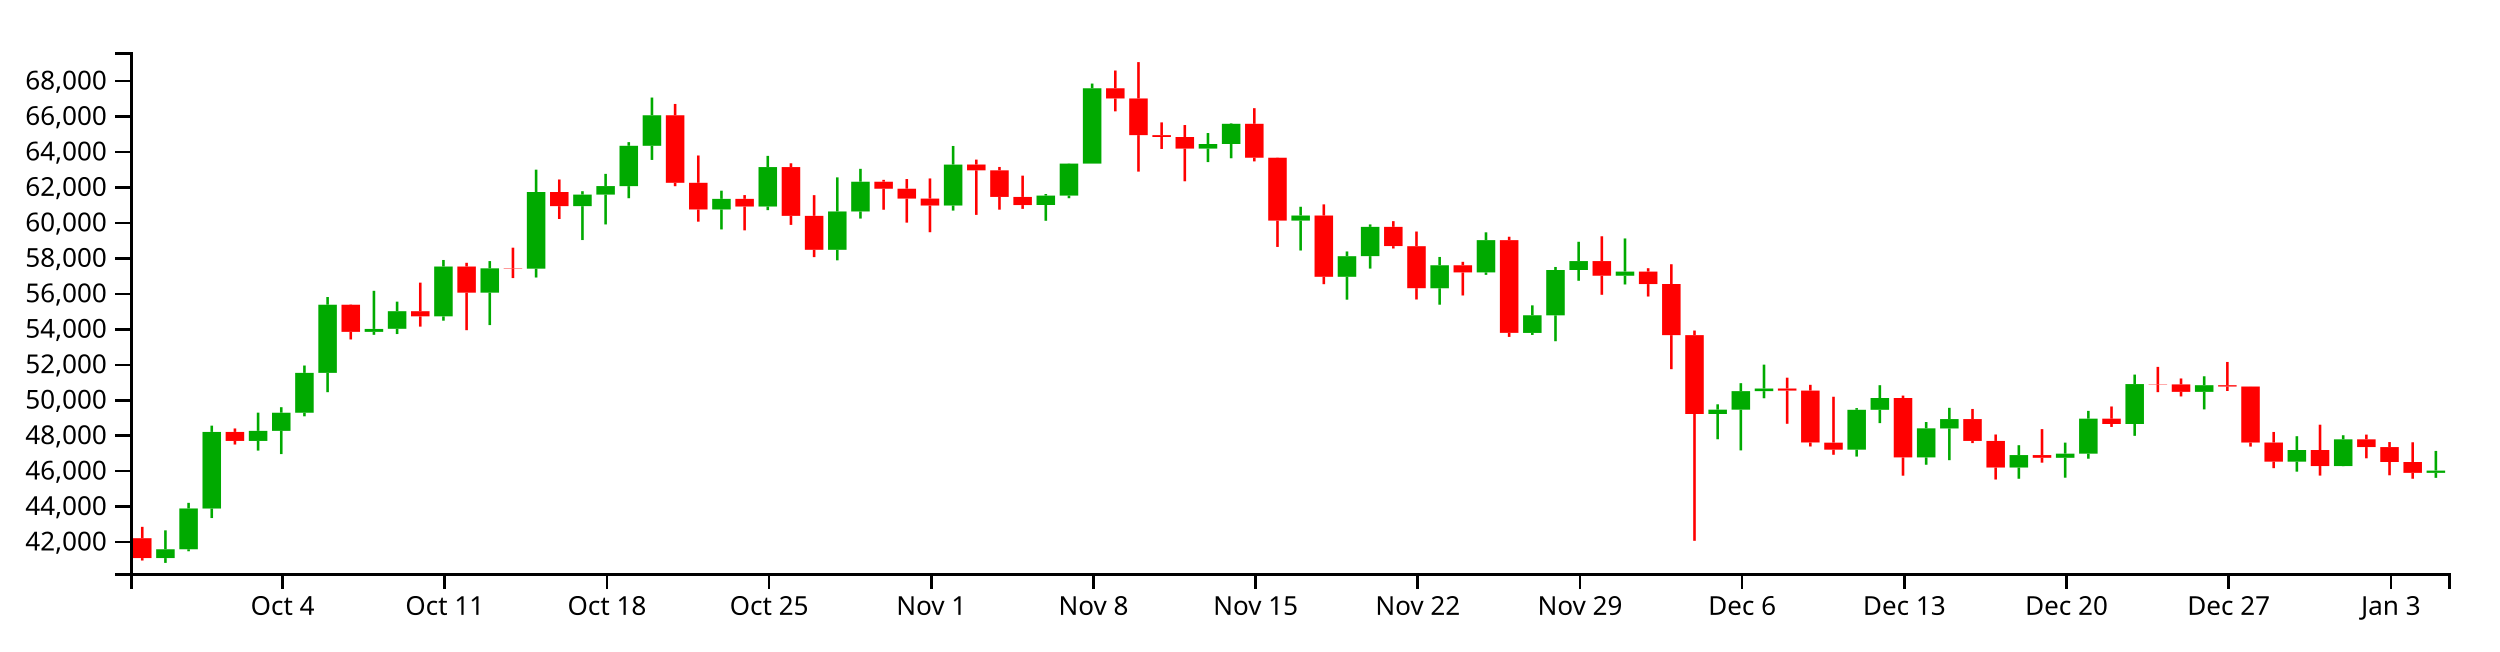
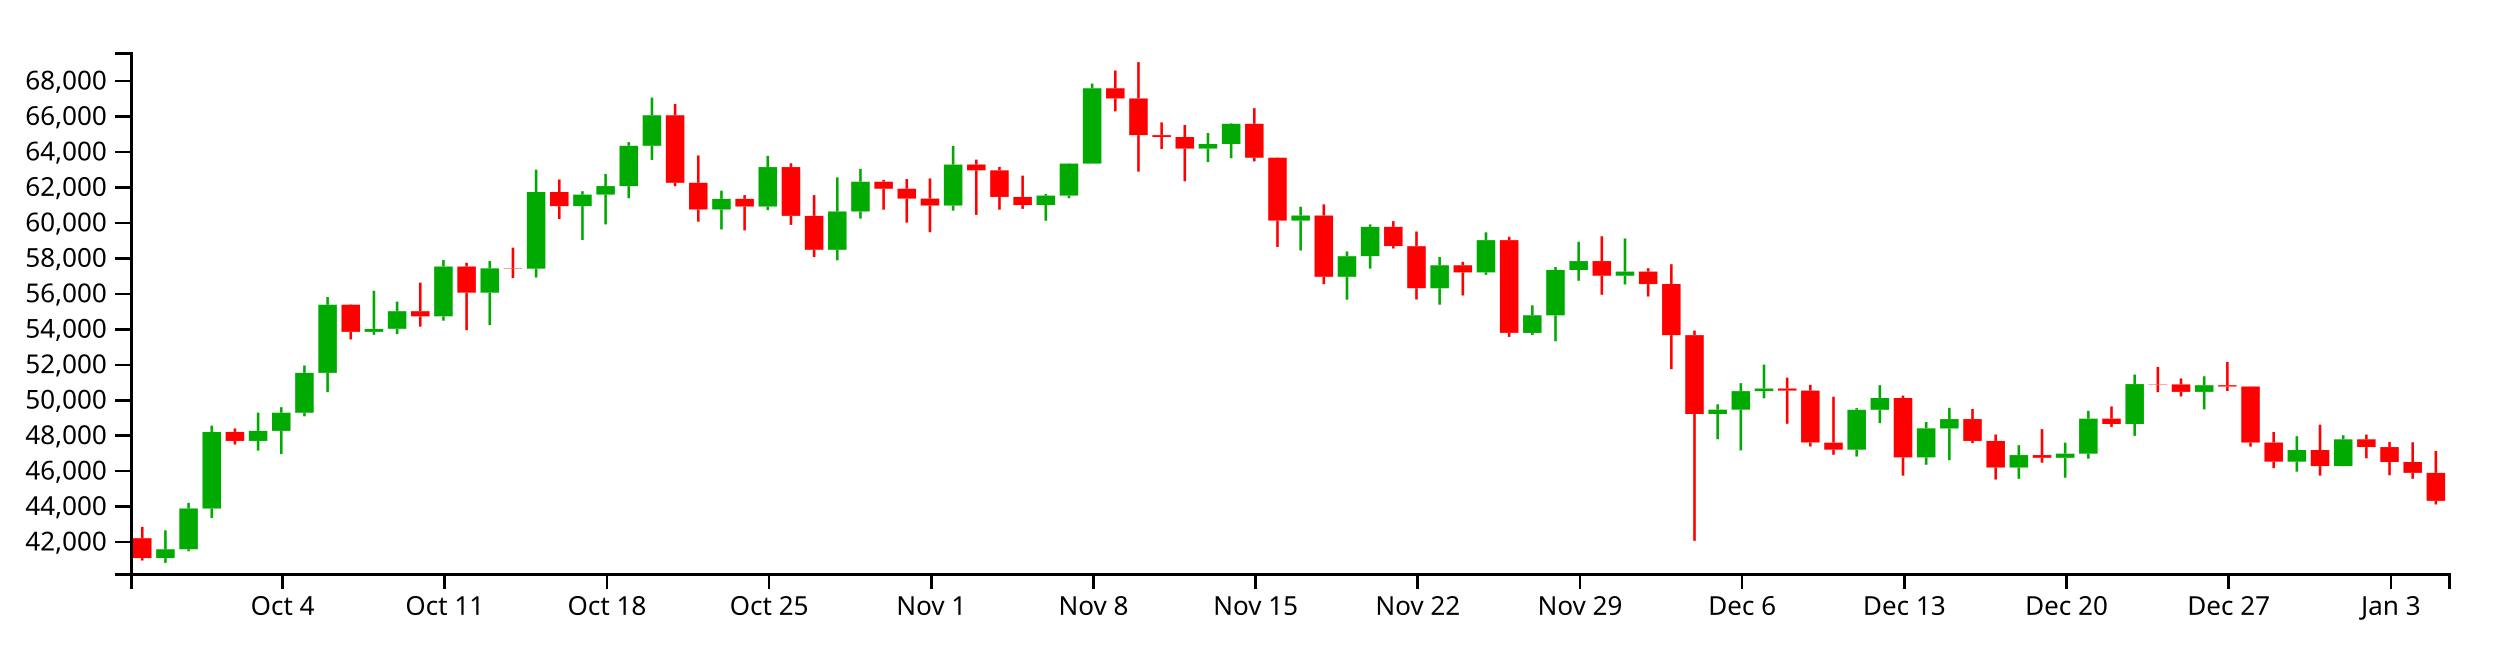
<svg xmlns="http://www.w3.org/2000/svg" version="1.1" width="960" height="250">
  <g transform="translate(50,20)">
    <style>.axis path,.axis line{fill:none;stroke:#000;shape-rendering:crispEdges;}path.candle{stroke:#000000;}path.candle.body{stroke-width:0;}path.candle.up{fill:#00AA00;stroke:#00AA00;}path.candle.down{fill:#FF0000;stroke:#FF0000;}</style>
    <g class="candlestick">
      <g class="data">
-         <path class="candle body up" d="M 9.964 194.308 l 7.117 0 L 17.081 190.909 l -7.117 0 L 9.964 194.308 M 18.86 190.909 l 7.117 0 L 25.978 175.251 l -7.117 0 L 18.86 190.909 M 27.757 175.279 l 7.117 0 L 34.874 145.856 l -7.117 0 L 27.757 175.279 M 45.55 149.306 l 7.117 0 L 52.667 145.458 l -7.117 0 L 45.55 149.306 M 54.446 145.458 l 7.117 0 L 61.563 138.48 l -7.117 0 L 54.446 145.458 M 63.343 138.481 l 7.117 0 L 70.46 123.182 l -7.117 0 L 63.343 138.481 M 72.239 123.182 l 7.117 0 L 79.356 97.018 l -7.117 0 L 72.239 123.182 M 90.032 107.433 l 7.117 0 L 97.149 106.301 l -7.117 0 L 90.032 107.433 M 98.928 106.272 l 7.117 0 L 106.046 99.504 l -7.117 0 L 98.928 106.272 M 116.721 101.484 l 7.117 0 L 123.838 82.337 l -7.117 0 L 116.721 101.484 M 134.514 92.375 l 7.117 0 L 141.631 83.047 l -7.117 0 L 134.514 92.375 M 152.307 83.177 l 7.117 0 L 159.424 53.734 l -7.117 0 L 152.307 83.177 M 170.1 59.16 l 7.117 0 L 177.217 54.715 l -7.117 0 L 170.1 59.16 M 178.996 54.715 l 7.117 0 L 186.114 51.437 l -7.117 0 L 178.996 54.715 M 187.893 51.466 l 7.117 0 L 195.01 35.977 l -7.117 0 L 187.893 51.466 M 196.789 35.977 l 7.117 0 L 203.906 24.261 l -7.117 0 L 196.789 35.977 M 223.479 60.435 l 7.117 0 L 230.596 56.36 l -7.117 0 L 223.479 60.435 M 241.271 59.319 l 7.117 0 L 248.389 44.16 l -7.117 0 L 241.271 59.319 M 267.961 75.922 l 7.117 0 L 275.078 61.2 l -7.117 0 L 267.961 75.922 M 276.857 61.2 l 7.117 0 L 283.974 49.777 l -7.117 0 L 276.857 61.2 M 312.443 58.918 l 7.117 0 L 319.56 43.198 l -7.117 0 L 312.443 58.918 M 348.029 58.72 l 7.117 0 L 355.146 55.108 l -7.117 0 L 348.029 58.72 M 356.925 55.108 l 7.117 0 L 364.042 42.833 l -7.117 0 L 356.925 55.108 M 365.822 42.833 l 7.117 0 L 372.939 13.883 l -7.117 0 L 365.822 42.833 M 410.304 37.055 l 7.117 0 L 417.421 35.3 l -7.117 0 L 410.304 37.055 M 419.2 35.3 l 7.117 0 L 426.317 27.545 l -7.117 0 L 419.2 35.3 M 445.89 64.72 l 7.117 0 L 453.007 62.773 l -7.117 0 L 445.89 64.72 M 463.683 86.283 l 7.117 0 L 470.8 78.382 l -7.117 0 L 463.683 86.283 M 472.579 78.349 l 7.117 0 L 479.696 67.112 l -7.117 0 L 472.579 78.349 M 499.268 90.694 l 7.117 0 L 506.385 81.86 l -7.117 0 L 499.268 90.694 M 517.061 84.604 l 7.117 0 L 524.178 72.199 l -7.117 0 L 517.061 84.604 M 534.854 107.851 l 7.117 0 L 541.971 101.061 l -7.117 0 L 534.854 107.851 M 543.75 101.093 l 7.117 0 L 550.868 83.674 l -7.117 0 L 543.75 101.093 M 552.647 83.674 l 7.117 0 L 559.764 80.261 l -7.117 0 L 552.647 83.674 M 570.44 85.882 l 7.117 0 L 577.557 84.292 l -7.117 0 L 570.44 85.882 M 606.026 138.974 l 7.117 0 L 613.143 137.314 l -7.117 0 L 606.026 138.974 M 614.922 137.314 l 7.117 0 L 622.039 130.195 l -7.117 0 L 614.922 137.314 M 623.818 130.195 l 7.117 0 L 630.936 129.194 l -7.117 0 L 623.818 130.195 M 659.404 152.672 l 7.117 0 L 666.521 137.357 l -7.117 0 L 659.404 152.672 M 668.301 137.357 l 7.117 0 L 675.418 132.837 l -7.117 0 L 668.301 137.357 M 686.094 155.652 l 7.117 0 L 693.211 144.483 l -7.117 0 L 686.094 155.652 M 694.99 144.526 l 7.117 0 L 702.107 140.931 l -7.117 0 L 694.99 144.526 M 721.679 159.526 l 7.117 0 L 728.796 154.755 l -7.117 0 L 721.679 159.526 M 739.472 155.799 l 7.117 0 L 746.589 154.213 l -7.117 0 L 739.472 155.799 M 748.369 154.213 l 7.117 0 L 755.486 140.762 l -7.117 0 L 748.369 154.213 M 766.162 142.816 l 7.117 0 L 773.279 127.493 l -7.117 0 L 766.162 142.816 M 792.851 130.483 l 7.117 0 L 799.968 127.924 l -7.117 0 L 792.851 130.483 M 828.437 157.273 l 7.117 0 L 835.554 152.806 l -7.117 0 L 828.437 157.273 M 846.23 158.96 l 7.117 0 L 853.347 148.708 l -7.117 0 L 846.23 158.96 M 881.815 161.58 l 7.117 0 L 888.932 160.708 l -7.117 0 L 881.815 161.58" />
-         <path class="candle body down" d="M 1.068 186.667 l 7.117 0 L 8.185 194.297 l -7.117 0 L 1.068 186.667 M 36.653 145.856 l 7.117 0 L 43.77 149.306 l -7.117 0 L 36.653 145.856 M 81.136 97.018 l 7.117 0 L 88.253 107.433 l -7.117 0 L 81.136 97.018 M 107.825 99.504 l 7.117 0 L 114.942 101.484 l -7.117 0 L 107.825 99.504 M 125.618 82.337 l 7.117 0 L 132.735 92.375 l -7.117 0 L 125.618 82.337 M 143.411 83.021 l 7.117 0 L 150.528 83.177 l -7.117 0 L 143.411 83.021 M 161.204 53.734 l 7.117 0 L 168.321 59.16 l -7.117 0 L 161.204 53.734 M 205.686 24.261 l 7.117 0 L 212.803 50.189 l -7.117 0 L 205.686 24.261 M 214.582 50.189 l 7.117 0 L 221.699 60.435 l -7.117 0 L 214.582 50.189 M 232.375 56.36 l 7.117 0 L 239.492 59.319 l -7.117 0 L 232.375 56.36 M 250.168 44.16 l 7.117 0 L 257.285 62.882 l -7.117 0 L 250.168 44.16 M 259.064 62.882 l 7.117 0 L 266.182 75.922 l -7.117 0 L 259.064 62.882 M 285.754 49.777 l 7.117 0 L 292.871 52.463 l -7.117 0 L 285.754 49.777 M 294.65 52.463 l 7.117 0 L 301.767 56.271 l -7.117 0 L 294.65 52.463 M 303.547 56.271 l 7.117 0 L 310.664 58.918 l -7.117 0 L 303.547 56.271 M 321.339 43.194 l 7.117 0 L 328.457 45.401 l -7.117 0 L 321.339 43.194 M 330.236 45.401 l 7.117 0 L 337.353 55.623 l -7.117 0 L 330.236 45.401 M 339.132 55.623 l 7.117 0 L 346.25 58.741 l -7.117 0 L 339.132 55.623 M 374.718 13.883 l 7.117 0 L 381.835 17.819 l -7.117 0 L 374.718 13.883 M 383.615 17.819 l 7.117 0 L 390.732 31.88 l -7.117 0 L 383.615 17.819 M 392.511 31.88 l 7.117 0 L 399.628 32.616 l -7.117 0 L 392.511 31.88 M 401.407 32.616 l 7.117 0 L 408.525 37.055 l -7.117 0 L 401.407 32.616 M 428.097 27.545 l 7.117 0 L 435.214 40.565 l -7.117 0 L 428.097 27.545 M 436.993 40.565 l 7.117 0 L 444.11 64.72 l -7.117 0 L 436.993 40.565 M 454.786 62.773 l 7.117 0 L 461.903 86.283 l -7.117 0 L 454.786 62.773 M 481.475 67.112 l 7.117 0 L 488.593 74.502 l -7.117 0 L 481.475 67.112 M 490.372 74.532 l 7.117 0 L 497.489 90.671 l -7.117 0 L 490.372 74.532 M 508.165 81.861 l 7.117 0 L 515.282 84.604 l -7.117 0 L 508.165 81.861 M 525.958 72.199 l 7.117 0 L 533.075 107.832 l -7.117 0 L 525.958 72.199 M 561.543 80.261 l 7.117 0 L 568.661 85.882 l -7.117 0 L 561.543 80.261 M 579.336 84.292 l 7.117 0 L 586.453 89.084 l -7.117 0 L 579.336 84.292 M 588.233 89.057 l 7.117 0 L 595.35 108.687 l -7.117 0 L 588.233 89.057 M 597.129 108.687 l 7.117 0 L 604.246 138.974 l -7.117 0 L 597.129 108.687 M 632.715 129.194 l 7.117 0 L 639.832 129.996 l -7.117 0 L 632.715 129.194 M 641.611 129.996 l 7.117 0 L 648.729 149.914 l -7.117 0 L 641.611 129.996 M 650.508 149.98 l 7.117 0 L 657.625 152.672 l -7.117 0 L 650.508 149.98 M 677.197 132.837 l 7.117 0 L 684.314 155.652 l -7.117 0 L 677.197 132.837 M 703.886 140.931 l 7.117 0 L 711.004 149.323 l -7.117 0 L 703.886 140.931 M 712.783 149.323 l 7.117 0 L 719.9 159.544 l -7.117 0 L 712.783 149.323 M 730.576 154.755 l 7.117 0 L 737.693 155.799 l -7.117 0 L 730.576 154.755 M 757.265 140.777 l 7.117 0 L 764.382 142.816 l -7.117 0 L 757.265 140.777 M 775.058 127.493 l 7.117 0 L 782.175 127.621 l -7.117 0 L 775.058 127.493 M 783.954 127.621 l 7.117 0 L 791.072 130.483 l -7.117 0 L 783.954 127.621 M 801.747 127.924 l 7.117 0 L 808.864 128.428 l -7.117 0 L 801.747 127.924 M 810.644 128.428 l 7.117 0 L 817.761 149.927 l -7.117 0 L 810.644 128.428 M 819.54 149.927 l 7.117 0 L 826.657 157.273 l -7.117 0 L 819.54 149.927 M 837.333 152.805 l 7.117 0 L 844.45 158.96 l -7.117 0 L 837.333 152.805 M 855.126 148.708 l 7.117 0 L 862.243 151.68 l -7.117 0 L 855.126 148.708 M 864.022 151.68 l 7.117 0 L 871.14 157.4 l -7.117 0 L 864.022 151.68 M 872.919 157.4 l 7.117 0 L 880.036 161.58 l -7.117 0 L 872.919 157.4" />
+         <path class="candle body up" d="M 9.964 194.308 l 7.117 0 L 17.081 190.909 l -7.117 0 L 9.964 194.308 M 18.86 190.909 l 7.117 0 L 25.978 175.251 l -7.117 0 L 18.86 190.909 M 27.757 175.279 l 7.117 0 L 34.874 145.856 l -7.117 0 L 27.757 175.279 M 45.55 149.306 l 7.117 0 L 52.667 145.458 l -7.117 0 L 45.55 149.306 M 54.446 145.458 l 7.117 0 L 61.563 138.48 l -7.117 0 L 54.446 145.458 M 63.343 138.481 l 7.117 0 L 70.46 123.182 l -7.117 0 L 63.343 138.481 M 72.239 123.182 l 7.117 0 L 79.356 97.018 l -7.117 0 L 72.239 123.182 M 90.032 107.433 l 7.117 0 L 97.149 106.301 l -7.117 0 L 90.032 107.433 M 98.928 106.272 l 7.117 0 L 106.046 99.504 l -7.117 0 L 98.928 106.272 M 116.721 101.484 l 7.117 0 L 123.838 82.337 l -7.117 0 L 116.721 101.484 M 134.514 92.375 l 7.117 0 L 141.631 83.047 l -7.117 0 L 134.514 92.375 M 152.307 83.177 l 7.117 0 L 159.424 53.734 l -7.117 0 L 152.307 83.177 M 170.1 59.16 l 7.117 0 L 177.217 54.715 l -7.117 0 L 170.1 59.16 M 178.996 54.715 l 7.117 0 L 186.114 51.437 l -7.117 0 L 178.996 54.715 M 187.893 51.466 l 7.117 0 L 195.01 35.977 l -7.117 0 L 187.893 51.466 M 196.789 35.977 l 7.117 0 L 203.906 24.261 l -7.117 0 L 196.789 35.977 M 223.479 60.435 l 7.117 0 L 230.596 56.36 l -7.117 0 L 223.479 60.435 M 241.271 59.319 l 7.117 0 L 248.389 44.16 l -7.117 0 L 241.271 59.319 M 267.961 75.922 l 7.117 0 L 275.078 61.2 l -7.117 0 L 267.961 75.922 M 276.857 61.2 l 7.117 0 L 283.974 49.777 l -7.117 0 L 276.857 61.2 M 312.443 58.918 l 7.117 0 L 319.56 43.198 l -7.117 0 L 312.443 58.918 M 348.029 58.72 l 7.117 0 L 355.146 55.108 l -7.117 0 L 348.029 58.72 M 356.925 55.108 l 7.117 0 L 364.042 42.833 l -7.117 0 L 356.925 55.108 M 365.822 42.833 l 7.117 0 L 372.939 13.883 l -7.117 0 L 365.822 42.833 M 410.304 37.055 l 7.117 0 L 417.421 35.3 l -7.117 0 L 410.304 37.055 M 419.2 35.3 l 7.117 0 L 426.317 27.545 l -7.117 0 L 419.2 35.3 M 445.89 64.72 l 7.117 0 L 453.007 62.773 l -7.117 0 L 445.89 64.72 M 463.683 86.283 l 7.117 0 L 470.8 78.382 l -7.117 0 L 463.683 86.283 M 472.579 78.349 l 7.117 0 L 479.696 67.112 l -7.117 0 L 472.579 78.349 M 499.268 90.694 l 7.117 0 L 506.385 81.86 l -7.117 0 L 499.268 90.694 M 517.061 84.604 l 7.117 0 L 524.178 72.199 l -7.117 0 L 517.061 84.604 M 534.854 107.851 l 7.117 0 L 541.971 101.061 l -7.117 0 L 534.854 107.851 M 543.75 101.093 l 7.117 0 L 550.868 83.674 l -7.117 0 L 543.75 101.093 M 552.647 83.674 l 7.117 0 L 559.764 80.261 l -7.117 0 L 552.647 83.674 M 570.44 85.882 l 7.117 0 L 577.557 84.292 l -7.117 0 L 570.44 85.882 M 606.026 138.974 l 7.117 0 L 613.143 137.314 l -7.117 0 L 606.026 138.974 M 614.922 137.314 l 7.117 0 L 622.039 130.195 l -7.117 0 L 614.922 137.314 M 623.818 130.195 l 7.117 0 L 630.936 129.194 l -7.117 0 L 623.818 130.195 M 659.404 152.672 l 7.117 0 L 666.521 137.357 l -7.117 0 L 659.404 152.672 M 668.301 137.357 l 7.117 0 L 675.418 132.837 l -7.117 0 L 668.301 137.357 M 686.094 155.652 l 7.117 0 L 693.211 144.483 l -7.117 0 L 686.094 155.652 M 694.99 144.526 l 7.117 0 L 702.107 140.931 l -7.117 0 L 694.99 144.526 M 721.679 159.526 l 7.117 0 L 728.796 154.755 l -7.117 0 L 721.679 159.526 M 739.472 155.799 l 7.117 0 L 746.589 154.213 l -7.117 0 L 739.472 155.799 M 748.369 154.213 l 7.117 0 L 755.486 140.762 l -7.117 0 L 748.369 154.213 M 766.162 142.816 l 7.117 0 L 773.279 127.493 l -7.117 0 L 766.162 142.816 M 792.851 130.483 l 7.117 0 L 799.968 127.924 l -7.117 0 L 792.851 130.483 M 828.437 157.273 l 7.117 0 L 835.554 152.806 l -7.117 0 L 828.437 157.273 M 846.23 158.96 l 7.117 0 L 853.347 148.708 l -7.117 0 L 846.23 158.96" />
+         <path class="candle body down" d="M 1.068 186.667 l 7.117 0 L 8.185 194.297 l -7.117 0 L 1.068 186.667 M 36.653 145.856 l 7.117 0 L 43.77 149.306 l -7.117 0 L 36.653 145.856 M 81.136 97.018 l 7.117 0 L 88.253 107.433 l -7.117 0 L 81.136 97.018 M 107.825 99.504 l 7.117 0 L 114.942 101.484 l -7.117 0 L 107.825 99.504 M 125.618 82.337 l 7.117 0 L 132.735 92.375 l -7.117 0 L 125.618 82.337 M 143.411 83.021 l 7.117 0 L 150.528 83.177 l -7.117 0 L 143.411 83.021 M 161.204 53.734 l 7.117 0 L 168.321 59.16 l -7.117 0 L 161.204 53.734 M 205.686 24.261 l 7.117 0 L 212.803 50.189 l -7.117 0 L 205.686 24.261 M 214.582 50.189 l 7.117 0 L 221.699 60.435 l -7.117 0 L 214.582 50.189 M 232.375 56.36 l 7.117 0 L 239.492 59.319 l -7.117 0 L 232.375 56.36 M 250.168 44.16 l 7.117 0 L 257.285 62.882 l -7.117 0 L 250.168 44.16 M 259.064 62.882 l 7.117 0 L 266.182 75.922 l -7.117 0 L 259.064 62.882 M 285.754 49.777 l 7.117 0 L 292.871 52.463 l -7.117 0 L 285.754 49.777 M 294.65 52.463 l 7.117 0 L 301.767 56.271 l -7.117 0 L 294.65 52.463 M 303.547 56.271 l 7.117 0 L 310.664 58.918 l -7.117 0 L 303.547 56.271 M 321.339 43.194 l 7.117 0 L 328.457 45.401 l -7.117 0 L 321.339 43.194 M 330.236 45.401 l 7.117 0 L 337.353 55.623 l -7.117 0 L 330.236 45.401 M 339.132 55.623 l 7.117 0 L 346.25 58.741 l -7.117 0 L 339.132 55.623 M 374.718 13.883 l 7.117 0 L 381.835 17.819 l -7.117 0 L 374.718 13.883 M 383.615 17.819 l 7.117 0 L 390.732 31.88 l -7.117 0 L 383.615 17.819 M 392.511 31.88 l 7.117 0 L 399.628 32.616 l -7.117 0 L 392.511 31.88 M 401.407 32.616 l 7.117 0 L 408.525 37.055 l -7.117 0 L 401.407 32.616 M 428.097 27.545 l 7.117 0 L 435.214 40.565 l -7.117 0 L 428.097 27.545 M 436.993 40.565 l 7.117 0 L 444.11 64.72 l -7.117 0 L 436.993 40.565 M 454.786 62.773 l 7.117 0 L 461.903 86.283 l -7.117 0 L 454.786 62.773 M 481.475 67.112 l 7.117 0 L 488.593 74.502 l -7.117 0 L 481.475 67.112 M 490.372 74.532 l 7.117 0 L 497.489 90.671 l -7.117 0 L 490.372 74.532 M 508.165 81.861 l 7.117 0 L 515.282 84.604 l -7.117 0 L 508.165 81.861 M 525.958 72.199 l 7.117 0 L 533.075 107.832 l -7.117 0 L 525.958 72.199 M 561.543 80.261 l 7.117 0 L 568.661 85.882 l -7.117 0 L 561.543 80.261 M 579.336 84.292 l 7.117 0 L 586.453 89.084 l -7.117 0 L 579.336 84.292 M 588.233 89.057 l 7.117 0 L 595.35 108.687 l -7.117 0 L 588.233 89.057 M 597.129 108.687 l 7.117 0 L 604.246 138.974 l -7.117 0 L 597.129 108.687 M 632.715 129.194 l 7.117 0 L 639.832 129.996 l -7.117 0 L 632.715 129.194 M 641.611 129.996 l 7.117 0 L 648.729 149.914 l -7.117 0 L 641.611 129.996 M 650.508 149.98 l 7.117 0 L 657.625 152.672 l -7.117 0 L 650.508 149.98 M 677.197 132.837 l 7.117 0 L 684.314 155.652 l -7.117 0 L 677.197 132.837 M 703.886 140.931 l 7.117 0 L 711.004 149.323 l -7.117 0 L 703.886 140.931 M 712.783 149.323 l 7.117 0 L 719.9 159.544 l -7.117 0 L 712.783 149.323 M 730.576 154.755 l 7.117 0 L 737.693 155.799 l -7.117 0 L 730.576 154.755 M 757.265 140.777 l 7.117 0 L 764.382 142.816 l -7.117 0 L 757.265 140.777 M 775.058 127.493 l 7.117 0 L 782.175 127.621 l -7.117 0 L 775.058 127.493 M 783.954 127.621 l 7.117 0 L 791.072 130.483 l -7.117 0 L 783.954 127.621 M 801.747 127.924 l 7.117 0 L 808.864 128.428 l -7.117 0 L 801.747 127.924 M 810.644 128.428 l 7.117 0 L 817.761 149.927 l -7.117 0 L 810.644 128.428 M 819.54 149.927 l 7.117 0 L 826.657 157.273 l -7.117 0 L 819.54 149.927 M 837.333 152.805 l 7.117 0 L 844.45 158.96 l -7.117 0 L 837.333 152.805 M 855.126 148.708 l 7.117 0 L 862.243 151.68 l -7.117 0 L 855.126 148.708 M 864.022 151.68 l 7.117 0 L 871.14 157.4 l -7.117 0 L 864.022 151.68 M 872.919 157.4 l 7.117 0 L 880.036 161.58 l -7.117 0 L 872.919 157.4 M 881.815 161.58 l 7.117 0 L 888.932 172.329 l -7.117 0 L 881.815 161.58" />
        <path class="candle body equal" />
-         <path class="candle wick up" d="M 13.523 183.653 L 13.523 190.909 M 13.523 194.308 L 13.523 196.154 M 22.419 173.091 L 22.419 175.251 M 22.419 190.909 L 22.419 191.686 M 31.315 143.45 L 31.315 145.856 M 31.315 175.279 L 31.315 178.935 M 49.108 138.459 L 49.108 145.458 M 49.108 149.306 L 49.108 153.029 M 58.005 136.362 L 58.005 138.48 M 58.005 145.458 L 58.005 154.371 M 66.901 120.361 L 66.901 123.182 M 66.901 138.481 L 66.901 139.859 M 75.798 94.056 L 75.798 97.018 M 75.798 123.182 L 75.798 130.6 M 93.591 91.673 L 93.591 106.301 M 93.591 107.433 L 93.591 108.574 M 102.487 95.833 L 102.487 99.504 M 102.487 106.272 L 102.487 108.274 M 120.28 79.833 L 120.28 82.337 M 120.28 101.484 L 120.28 103.145 M 138.073 80.256 L 138.073 83.047 M 138.073 92.375 L 138.073 104.832 M 155.866 45.152 L 155.866 53.734 M 155.866 83.177 L 155.866 86.567 M 173.659 53.421 L 173.659 54.715 M 173.659 59.16 L 173.659 72.181 M 182.555 46.767 L 182.555 51.437 M 182.555 54.715 L 182.555 66.18 M 191.451 34.579 L 191.451 35.977 M 191.451 51.466 L 191.451 56.119 M 200.348 17.463 L 200.348 24.261 M 200.348 35.977 L 200.348 41.418 M 227.037 53.222 L 227.037 56.36 M 227.037 60.435 L 227.037 68.102 M 244.83 39.858 L 244.83 44.16 M 244.83 59.319 L 244.83 60.695 M 271.519 48.107 L 271.519 61.2 M 271.519 75.922 L 271.519 79.963 M 280.416 44.832 L 280.416 49.777 M 280.416 61.2 L 280.416 63.931 M 316.002 36.049 L 316.002 43.198 M 316.002 58.918 L 316.002 60.868 M 351.587 54.496 L 351.587 55.108 M 351.587 58.72 L 351.587 64.78 M 360.484 42.746 L 360.484 42.833 M 360.484 55.108 L 360.484 56.115 M 369.38 12.091 L 369.38 13.883 M 369.38 42.833 L 369.38 42.833 M 413.862 31.079 L 413.862 35.3 M 413.862 37.055 L 413.862 42.243 M 422.759 27.331 L 422.759 27.545 M 422.759 35.3 L 422.759 40.772 M 449.448 59.4 L 449.448 62.773 M 449.448 64.72 L 449.448 76.198 M 467.241 76.559 L 467.241 78.382 M 467.241 86.283 L 467.241 95.077 M 476.138 66.176 L 476.138 67.112 M 476.138 78.349 L 476.138 83.142 M 502.827 78.669 L 502.827 81.86 M 502.827 90.694 L 502.827 97.004 M 520.62 69.213 L 520.62 72.199 M 520.62 84.604 L 520.62 85.546 M 538.413 97.256 L 538.413 101.061 M 538.413 107.851 L 538.413 108.626 M 547.309 82.516 L 547.309 83.674 M 547.309 101.093 L 547.309 111.031 M 556.206 72.842 L 556.206 80.261 M 556.206 83.674 L 556.206 87.815 M 573.998 71.564 L 573.998 84.292 M 573.998 85.882 L 573.998 89.236 M 609.584 135.253 L 609.584 137.314 M 609.584 138.974 L 609.584 148.677 M 618.481 127.137 L 618.481 130.195 M 618.481 137.314 L 618.481 152.948 M 627.377 120.021 L 627.377 129.194 M 627.377 130.195 L 627.377 132.933 M 662.963 136.705 L 662.963 137.357 M 662.963 152.672 L 662.963 155.324 M 671.859 127.914 L 671.859 132.837 M 671.859 137.357 L 671.859 142.476 M 689.652 142.052 L 689.652 144.483 M 689.652 155.652 L 689.652 158.462 M 698.549 136.608 L 698.549 140.931 M 698.549 144.526 L 698.549 156.713 M 725.238 150.957 L 725.238 154.755 M 725.238 159.526 L 725.238 163.841 M 743.031 149.969 L 743.031 154.213 M 743.031 155.799 L 743.031 163.44 M 751.927 137.772 L 751.927 140.762 M 751.927 154.213 L 751.927 156.148 M 769.72 123.842 L 769.72 127.493 M 769.72 142.816 L 769.72 147.362 M 796.409 124.489 L 796.409 127.924 M 796.409 130.483 L 796.409 137.207 M 831.995 147.501 L 831.995 152.806 M 831.995 157.273 L 831.995 161.118 M 849.788 147.129 L 849.788 148.708 M 849.788 158.96 L 849.788 159.018 M 885.374 153.152 L 885.374 160.708 M 885.374 161.58 L 885.374 163.5" style="stroke-width: 1px;" />
-         <path class="candle wick down" d="M 4.626 182.309 L 4.626 186.667 M 4.626 194.297 L 4.626 195.241 M 40.212 144.529 L 40.212 145.856 M 40.212 149.306 L 40.212 150.7 M 84.694 96.9 L 84.694 97.018 M 84.694 107.433 L 84.694 110.348 M 111.383 88.532 L 111.383 99.504 M 111.383 101.484 L 111.383 105.426 M 129.176 80.916 L 129.176 82.337 M 129.176 92.375 L 129.176 106.794 M 146.969 75.112 L 146.969 83.021 M 146.969 83.177 L 146.969 86.784 M 164.762 48.928 L 164.762 53.734 M 164.762 59.16 L 164.762 64.099 M 209.244 19.915 L 209.244 24.261 M 209.244 50.189 L 209.244 51.504 M 218.141 39.71 L 218.141 50.189 M 218.141 60.435 L 218.141 65.121 M 235.934 54.908 L 235.934 56.36 M 235.934 59.319 L 235.934 68.453 M 253.727 42.698 L 253.727 44.16 M 253.727 62.882 L 253.727 66.363 M 262.623 54.936 L 262.623 62.882 M 262.623 75.922 L 262.623 78.737 M 289.312 49.058 L 289.312 49.777 M 289.312 52.463 L 289.312 60.539 M 298.209 48.745 L 298.209 52.463 M 298.209 56.271 L 298.209 65.493 M 307.105 48.524 L 307.105 56.271 M 307.105 58.918 L 307.105 69.172 M 324.898 41.292 L 324.898 43.194 M 324.898 45.401 L 324.898 62.515 M 333.794 44.108 L 333.794 45.401 M 333.794 55.623 L 333.794 60.511 M 342.691 47.448 L 342.691 55.623 M 342.691 58.741 L 342.691 60.212 M 378.277 7.085 L 378.277 13.883 M 378.277 17.819 L 378.277 22.757 M 387.173 3.846 L 387.173 17.819 M 387.173 31.88 L 387.173 45.902 M 396.07 26.994 L 396.07 31.88 M 396.07 32.616 L 396.07 37.207 M 404.966 28.011 L 404.966 32.616 M 404.966 37.055 L 404.966 49.611 M 431.655 21.535 L 431.655 27.545 M 431.655 40.565 L 431.655 41.973 M 440.552 40.493 L 440.552 40.565 M 440.552 64.72 L 440.552 74.829 M 458.345 58.476 L 458.345 62.773 M 458.345 86.283 L 458.345 89.125 M 485.034 64.918 L 485.034 67.112 M 485.034 74.502 L 485.034 75.424 M 493.93 68.906 L 493.93 74.532 M 493.93 90.671 L 493.93 95.009 M 511.723 80.542 L 511.723 81.861 M 511.723 84.604 L 511.723 93.464 M 529.516 70.908 L 529.516 72.199 M 529.516 107.832 L 529.516 109.375 M 565.102 70.724 L 565.102 80.261 M 565.102 85.882 L 565.102 93.201 M 582.895 82.989 L 582.895 84.292 M 582.895 89.084 L 582.895 93.867 M 591.791 81.461 L 591.791 89.057 M 591.791 108.687 L 591.791 121.766 M 600.688 106.93 L 600.688 108.687 M 600.688 138.974 L 600.688 187.668 M 636.273 125.034 L 636.273 129.194 M 636.273 129.996 L 636.273 142.735 M 645.17 127.772 L 645.17 129.996 M 645.17 149.914 L 645.17 151.45 M 654.066 132.353 L 654.066 149.98 M 654.066 152.672 L 654.066 154.636 M 680.756 131.91 L 680.756 132.837 M 680.756 155.652 L 680.756 162.665 M 707.445 137.041 L 707.445 140.931 M 707.445 149.323 L 707.445 150.149 M 716.341 146.848 L 716.341 149.323 M 716.341 159.544 L 716.341 164.14 M 734.134 144.778 L 734.134 154.755 M 734.134 155.799 L 734.134 157.666 M 760.824 136.089 L 760.824 140.777 M 760.824 142.816 L 760.824 143.948 M 778.617 120.881 L 778.617 127.493 M 778.617 127.621 L 778.617 130.586 M 787.513 125.332 L 787.513 127.621 M 787.513 130.483 L 787.513 132.235 M 805.306 118.988 L 805.306 127.924 M 805.306 128.428 L 805.306 130.147 M 814.202 128.41 L 814.202 128.428 M 814.202 149.927 L 814.202 151.497 M 823.099 145.873 L 823.099 149.927 M 823.099 157.273 L 823.099 159.776 M 840.892 143.087 L 840.892 152.805 M 840.892 158.96 L 840.892 162.629 M 858.685 146.888 L 858.685 148.708 M 858.685 151.68 L 858.685 155.984 M 867.581 149.748 L 867.581 151.68 M 867.581 157.4 L 867.581 162.506 M 876.477 149.833 L 876.477 157.4 M 876.477 161.58 L 876.477 163.841" style="stroke-width: 1px;" />
+         <path class="candle wick up" d="M 13.523 183.653 L 13.523 190.909 M 13.523 194.308 L 13.523 196.154 M 22.419 173.091 L 22.419 175.251 M 22.419 190.909 L 22.419 191.686 M 31.315 143.45 L 31.315 145.856 M 31.315 175.279 L 31.315 178.935 M 49.108 138.459 L 49.108 145.458 M 49.108 149.306 L 49.108 153.029 M 58.005 136.362 L 58.005 138.48 M 58.005 145.458 L 58.005 154.371 M 66.901 120.361 L 66.901 123.182 M 66.901 138.481 L 66.901 139.859 M 75.798 94.056 L 75.798 97.018 M 75.798 123.182 L 75.798 130.6 M 93.591 91.673 L 93.591 106.301 M 93.591 107.433 L 93.591 108.574 M 102.487 95.833 L 102.487 99.504 M 102.487 106.272 L 102.487 108.274 M 120.28 79.833 L 120.28 82.337 M 120.28 101.484 L 120.28 103.145 M 138.073 80.256 L 138.073 83.047 M 138.073 92.375 L 138.073 104.832 M 155.866 45.152 L 155.866 53.734 M 155.866 83.177 L 155.866 86.567 M 173.659 53.421 L 173.659 54.715 M 173.659 59.16 L 173.659 72.181 M 182.555 46.767 L 182.555 51.437 M 182.555 54.715 L 182.555 66.18 M 191.451 34.579 L 191.451 35.977 M 191.451 51.466 L 191.451 56.119 M 200.348 17.463 L 200.348 24.261 M 200.348 35.977 L 200.348 41.418 M 227.037 53.222 L 227.037 56.36 M 227.037 60.435 L 227.037 68.102 M 244.83 39.858 L 244.83 44.16 M 244.83 59.319 L 244.83 60.695 M 271.519 48.107 L 271.519 61.2 M 271.519 75.922 L 271.519 79.963 M 280.416 44.832 L 280.416 49.777 M 280.416 61.2 L 280.416 63.931 M 316.002 36.049 L 316.002 43.198 M 316.002 58.918 L 316.002 60.868 M 351.587 54.496 L 351.587 55.108 M 351.587 58.72 L 351.587 64.78 M 360.484 42.746 L 360.484 42.833 M 360.484 55.108 L 360.484 56.115 M 369.38 12.091 L 369.38 13.883 M 369.38 42.833 L 369.38 42.833 M 413.862 31.079 L 413.862 35.3 M 413.862 37.055 L 413.862 42.243 M 422.759 27.331 L 422.759 27.545 M 422.759 35.3 L 422.759 40.772 M 449.448 59.4 L 449.448 62.773 M 449.448 64.72 L 449.448 76.198 M 467.241 76.559 L 467.241 78.382 M 467.241 86.283 L 467.241 95.077 M 476.138 66.176 L 476.138 67.112 M 476.138 78.349 L 476.138 83.142 M 502.827 78.669 L 502.827 81.86 M 502.827 90.694 L 502.827 97.004 M 520.62 69.213 L 520.62 72.199 M 520.62 84.604 L 520.62 85.546 M 538.413 97.256 L 538.413 101.061 M 538.413 107.851 L 538.413 108.626 M 547.309 82.516 L 547.309 83.674 M 547.309 101.093 L 547.309 111.031 M 556.206 72.842 L 556.206 80.261 M 556.206 83.674 L 556.206 87.815 M 573.998 71.564 L 573.998 84.292 M 573.998 85.882 L 573.998 89.236 M 609.584 135.253 L 609.584 137.314 M 609.584 138.974 L 609.584 148.677 M 618.481 127.137 L 618.481 130.195 M 618.481 137.314 L 618.481 152.948 M 627.377 120.021 L 627.377 129.194 M 627.377 130.195 L 627.377 132.933 M 662.963 136.705 L 662.963 137.357 M 662.963 152.672 L 662.963 155.324 M 671.859 127.914 L 671.859 132.837 M 671.859 137.357 L 671.859 142.476 M 689.652 142.052 L 689.652 144.483 M 689.652 155.652 L 689.652 158.462 M 698.549 136.608 L 698.549 140.931 M 698.549 144.526 L 698.549 156.713 M 725.238 150.957 L 725.238 154.755 M 725.238 159.526 L 725.238 163.841 M 743.031 149.969 L 743.031 154.213 M 743.031 155.799 L 743.031 163.44 M 751.927 137.772 L 751.927 140.762 M 751.927 154.213 L 751.927 156.148 M 769.72 123.842 L 769.72 127.493 M 769.72 142.816 L 769.72 147.362 M 796.409 124.489 L 796.409 127.924 M 796.409 130.483 L 796.409 137.207 M 831.995 147.501 L 831.995 152.806 M 831.995 157.273 L 831.995 161.118 M 849.788 147.129 L 849.788 148.708 M 849.788 158.96 L 849.788 159.018" style="stroke-width: 1px;" />
+         <path class="candle wick down" d="M 4.626 182.309 L 4.626 186.667 M 4.626 194.297 L 4.626 195.241 M 40.212 144.529 L 40.212 145.856 M 40.212 149.306 L 40.212 150.7 M 84.694 96.9 L 84.694 97.018 M 84.694 107.433 L 84.694 110.348 M 111.383 88.532 L 111.383 99.504 M 111.383 101.484 L 111.383 105.426 M 129.176 80.916 L 129.176 82.337 M 129.176 92.375 L 129.176 106.794 M 146.969 75.112 L 146.969 83.021 M 146.969 83.177 L 146.969 86.784 M 164.762 48.928 L 164.762 53.734 M 164.762 59.16 L 164.762 64.099 M 209.244 19.915 L 209.244 24.261 M 209.244 50.189 L 209.244 51.504 M 218.141 39.71 L 218.141 50.189 M 218.141 60.435 L 218.141 65.121 M 235.934 54.908 L 235.934 56.36 M 235.934 59.319 L 235.934 68.453 M 253.727 42.698 L 253.727 44.16 M 253.727 62.882 L 253.727 66.363 M 262.623 54.936 L 262.623 62.882 M 262.623 75.922 L 262.623 78.737 M 289.312 49.058 L 289.312 49.777 M 289.312 52.463 L 289.312 60.539 M 298.209 48.745 L 298.209 52.463 M 298.209 56.271 L 298.209 65.493 M 307.105 48.524 L 307.105 56.271 M 307.105 58.918 L 307.105 69.172 M 324.898 41.292 L 324.898 43.194 M 324.898 45.401 L 324.898 62.515 M 333.794 44.108 L 333.794 45.401 M 333.794 55.623 L 333.794 60.511 M 342.691 47.448 L 342.691 55.623 M 342.691 58.741 L 342.691 60.212 M 378.277 7.085 L 378.277 13.883 M 378.277 17.819 L 378.277 22.757 M 387.173 3.846 L 387.173 17.819 M 387.173 31.88 L 387.173 45.902 M 396.07 26.994 L 396.07 31.88 M 396.07 32.616 L 396.07 37.207 M 404.966 28.011 L 404.966 32.616 M 404.966 37.055 L 404.966 49.611 M 431.655 21.535 L 431.655 27.545 M 431.655 40.565 L 431.655 41.973 M 440.552 40.493 L 440.552 40.565 M 440.552 64.72 L 440.552 74.829 M 458.345 58.476 L 458.345 62.773 M 458.345 86.283 L 458.345 89.125 M 485.034 64.918 L 485.034 67.112 M 485.034 74.502 L 485.034 75.424 M 493.93 68.906 L 493.93 74.532 M 493.93 90.671 L 493.93 95.009 M 511.723 80.542 L 511.723 81.861 M 511.723 84.604 L 511.723 93.464 M 529.516 70.908 L 529.516 72.199 M 529.516 107.832 L 529.516 109.375 M 565.102 70.724 L 565.102 80.261 M 565.102 85.882 L 565.102 93.201 M 582.895 82.989 L 582.895 84.292 M 582.895 89.084 L 582.895 93.867 M 591.791 81.461 L 591.791 89.057 M 591.791 108.687 L 591.791 121.766 M 600.688 106.93 L 600.688 108.687 M 600.688 138.974 L 600.688 187.668 M 636.273 125.034 L 636.273 129.194 M 636.273 129.996 L 636.273 142.735 M 645.17 127.772 L 645.17 129.996 M 645.17 149.914 L 645.17 151.45 M 654.066 132.353 L 654.066 149.98 M 654.066 152.672 L 654.066 154.636 M 680.756 131.91 L 680.756 132.837 M 680.756 155.652 L 680.756 162.665 M 707.445 137.041 L 707.445 140.931 M 707.445 149.323 L 707.445 150.149 M 716.341 146.848 L 716.341 149.323 M 716.341 159.544 L 716.341 164.14 M 734.134 144.778 L 734.134 154.755 M 734.134 155.799 L 734.134 157.666 M 760.824 136.089 L 760.824 140.777 M 760.824 142.816 L 760.824 143.948 M 778.617 120.881 L 778.617 127.493 M 778.617 127.621 L 778.617 130.586 M 787.513 125.332 L 787.513 127.621 M 787.513 130.483 L 787.513 132.235 M 805.306 118.988 L 805.306 127.924 M 805.306 128.428 L 805.306 130.147 M 814.202 128.41 L 814.202 128.428 M 814.202 149.927 L 814.202 151.497 M 823.099 145.873 L 823.099 149.927 M 823.099 157.273 L 823.099 159.776 M 840.892 143.087 L 840.892 152.805 M 840.892 158.96 L 840.892 162.629 M 858.685 146.888 L 858.685 148.708 M 858.685 151.68 L 858.685 155.984 M 867.581 149.748 L 867.581 151.68 M 867.581 157.4 L 867.581 162.506 M 876.477 149.833 L 876.477 157.4 M 876.477 161.58 L 876.477 163.841 M 885.374 153.152 L 885.374 161.58 M 885.374 172.329 L 885.374 173.713" style="stroke-width: 1px;" />
        <path class="candle wick equal" style="stroke-width: 1px;" />
      </g>
    </g>
    <g class="x axis" transform="translate(0,200)" fill="none" font-size="10" font-family="sans-serif" text-anchor="middle">
      <path class="domain" stroke="#000" d="M0.5,6V0.5H890.5V6" />
      <g class="tick" opacity="1" transform="translate(58.0048,0)">
        <line stroke="#000" y2="6" x1="0.5" x2="0.5" />
        <text fill="#000" y="9" x="0.5" dy="0.71em">Oct  4</text>
      </g>
      <g class="tick" opacity="1" transform="translate(120.2799,0)">
        <line stroke="#000" y2="6" x1="0.5" x2="0.5" />
        <text fill="#000" y="9" x="0.5" dy="0.71em">Oct 11</text>
      </g>
      <g class="tick" opacity="1" transform="translate(182.555,0)">
        <line stroke="#000" y2="6" x1="0.5" x2="0.5" />
        <text fill="#000" y="9" x="0.5" dy="0.71em">Oct 18</text>
      </g>
      <g class="tick" opacity="1" transform="translate(244.8301,0)">
        <line stroke="#000" y2="6" x1="0.5" x2="0.5" />
        <text fill="#000" y="9" x="0.5" dy="0.71em">Oct 25</text>
      </g>
      <g class="tick" opacity="1" transform="translate(307.1052,0)">
        <line stroke="#000" y2="6" x1="0.5" x2="0.5" />
        <text fill="#000" y="9" x="0.5" dy="0.71em">Nov  1</text>
      </g>
      <g class="tick" opacity="1" transform="translate(369.3802,0)">
        <line stroke="#000" y2="6" x1="0.5" x2="0.5" />
        <text fill="#000" y="9" x="0.5" dy="0.71em">Nov  8</text>
      </g>
      <g class="tick" opacity="1" transform="translate(431.6553,0)">
        <line stroke="#000" y2="6" x1="0.5" x2="0.5" />
        <text fill="#000" y="9" x="0.5" dy="0.71em">Nov 15</text>
      </g>
      <g class="tick" opacity="1" transform="translate(493.9304,0)">
        <line stroke="#000" y2="6" x1="0.5" x2="0.5" />
        <text fill="#000" y="9" x="0.5" dy="0.71em">Nov 22</text>
      </g>
      <g class="tick" opacity="1" transform="translate(556.2055,0)">
        <line stroke="#000" y2="6" x1="0.5" x2="0.5" />
        <text fill="#000" y="9" x="0.5" dy="0.71em">Nov 29</text>
      </g>
      <g class="tick" opacity="1" transform="translate(618.4806,0)">
        <line stroke="#000" y2="6" x1="0.5" x2="0.5" />
        <text fill="#000" y="9" x="0.5" dy="0.71em">Dec  6</text>
      </g>
      <g class="tick" opacity="1" transform="translate(680.7557,0)">
        <line stroke="#000" y2="6" x1="0.5" x2="0.5" />
        <text fill="#000" y="9" x="0.5" dy="0.71em">Dec 13</text>
      </g>
      <g class="tick" opacity="1" transform="translate(743.0308,0)">
        <line stroke="#000" y2="6" x1="0.5" x2="0.5" />
        <text fill="#000" y="9" x="0.5" dy="0.71em">Dec 20</text>
      </g>
      <g class="tick" opacity="1" transform="translate(805.3059,0)">
        <line stroke="#000" y2="6" x1="0.5" x2="0.5" />
        <text fill="#000" y="9" x="0.5" dy="0.71em">Dec 27</text>
      </g>
      <g class="tick" opacity="1" transform="translate(867.581,0)">
        <line stroke="#000" y2="6" x1="0.5" x2="0.5" />
        <text fill="#000" y="9" x="0.5" dy="0.71em">Jan  3</text>
      </g>
    </g>
    <g class="y axis" fill="none" font-size="10" font-family="sans-serif" text-anchor="end">
      <path class="domain" stroke="#000" d="M-6,200.5H0.5V0.5H-6" />
      <g class="tick" opacity="1" transform="translate(0,187.6699)">
        <line stroke="#000" x2="-6" y1="0.5" y2="0.5" />
        <text fill="#000" x="-9" y="0.5" dy="0.32em">42,000</text>
      </g>
      <g class="tick" opacity="1" transform="translate(0,174.0533)">
        <line stroke="#000" x2="-6" y1="0.5" y2="0.5" />
        <text fill="#000" x="-9" y="0.5" dy="0.32em">44,000</text>
      </g>
      <g class="tick" opacity="1" transform="translate(0,160.4368)">
        <line stroke="#000" x2="-6" y1="0.5" y2="0.5" />
        <text fill="#000" x="-9" y="0.5" dy="0.32em">46,000</text>
      </g>
      <g class="tick" opacity="1" transform="translate(0,146.8202)">
        <line stroke="#000" x2="-6" y1="0.5" y2="0.5" />
        <text fill="#000" x="-9" y="0.5" dy="0.32em">48,000</text>
      </g>
      <g class="tick" opacity="1" transform="translate(0,133.2036)">
        <line stroke="#000" x2="-6" y1="0.5" y2="0.5" />
        <text fill="#000" x="-9" y="0.5" dy="0.32em">50,000</text>
      </g>
      <g class="tick" opacity="1" transform="translate(0,119.587)">
        <line stroke="#000" x2="-6" y1="0.5" y2="0.5" />
        <text fill="#000" x="-9" y="0.5" dy="0.32em">52,000</text>
      </g>
      <g class="tick" opacity="1" transform="translate(0,105.9705)">
        <line stroke="#000" x2="-6" y1="0.5" y2="0.5" />
        <text fill="#000" x="-9" y="0.5" dy="0.32em">54,000</text>
      </g>
      <g class="tick" opacity="1" transform="translate(0,92.35389)">
        <line stroke="#000" x2="-6" y1="0.5" y2="0.5" />
        <text fill="#000" x="-9" y="0.5" dy="0.32em">56,000</text>
      </g>
      <g class="tick" opacity="1" transform="translate(0,78.73731)">
        <line stroke="#000" x2="-6" y1="0.5" y2="0.5" />
        <text fill="#000" x="-9" y="0.5" dy="0.32em">58,000</text>
      </g>
      <g class="tick" opacity="1" transform="translate(0,65.12074)">
        <line stroke="#000" x2="-6" y1="0.5" y2="0.5" />
        <text fill="#000" x="-9" y="0.5" dy="0.32em">60,000</text>
      </g>
      <g class="tick" opacity="1" transform="translate(0,51.50416)">
        <line stroke="#000" x2="-6" y1="0.5" y2="0.5" />
        <text fill="#000" x="-9" y="0.5" dy="0.32em">62,000</text>
      </g>
      <g class="tick" opacity="1" transform="translate(0,37.88759)">
        <line stroke="#000" x2="-6" y1="0.5" y2="0.5" />
        <text fill="#000" x="-9" y="0.5" dy="0.32em">64,000</text>
      </g>
      <g class="tick" opacity="1" transform="translate(0,24.27101)">
        <line stroke="#000" x2="-6" y1="0.5" y2="0.5" />
        <text fill="#000" x="-9" y="0.5" dy="0.32em">66,000</text>
      </g>
      <g class="tick" opacity="1" transform="translate(0,10.65444)">
        <line stroke="#000" x2="-6" y1="0.5" y2="0.5" />
        <text fill="#000" x="-9" y="0.5" dy="0.32em">68,000</text>
      </g>
      <text transform="rotate(-90)" y="6" dy=".71em" style="text-anchor: end;">Price ($)</text>
    </g>
  </g>
</svg>
